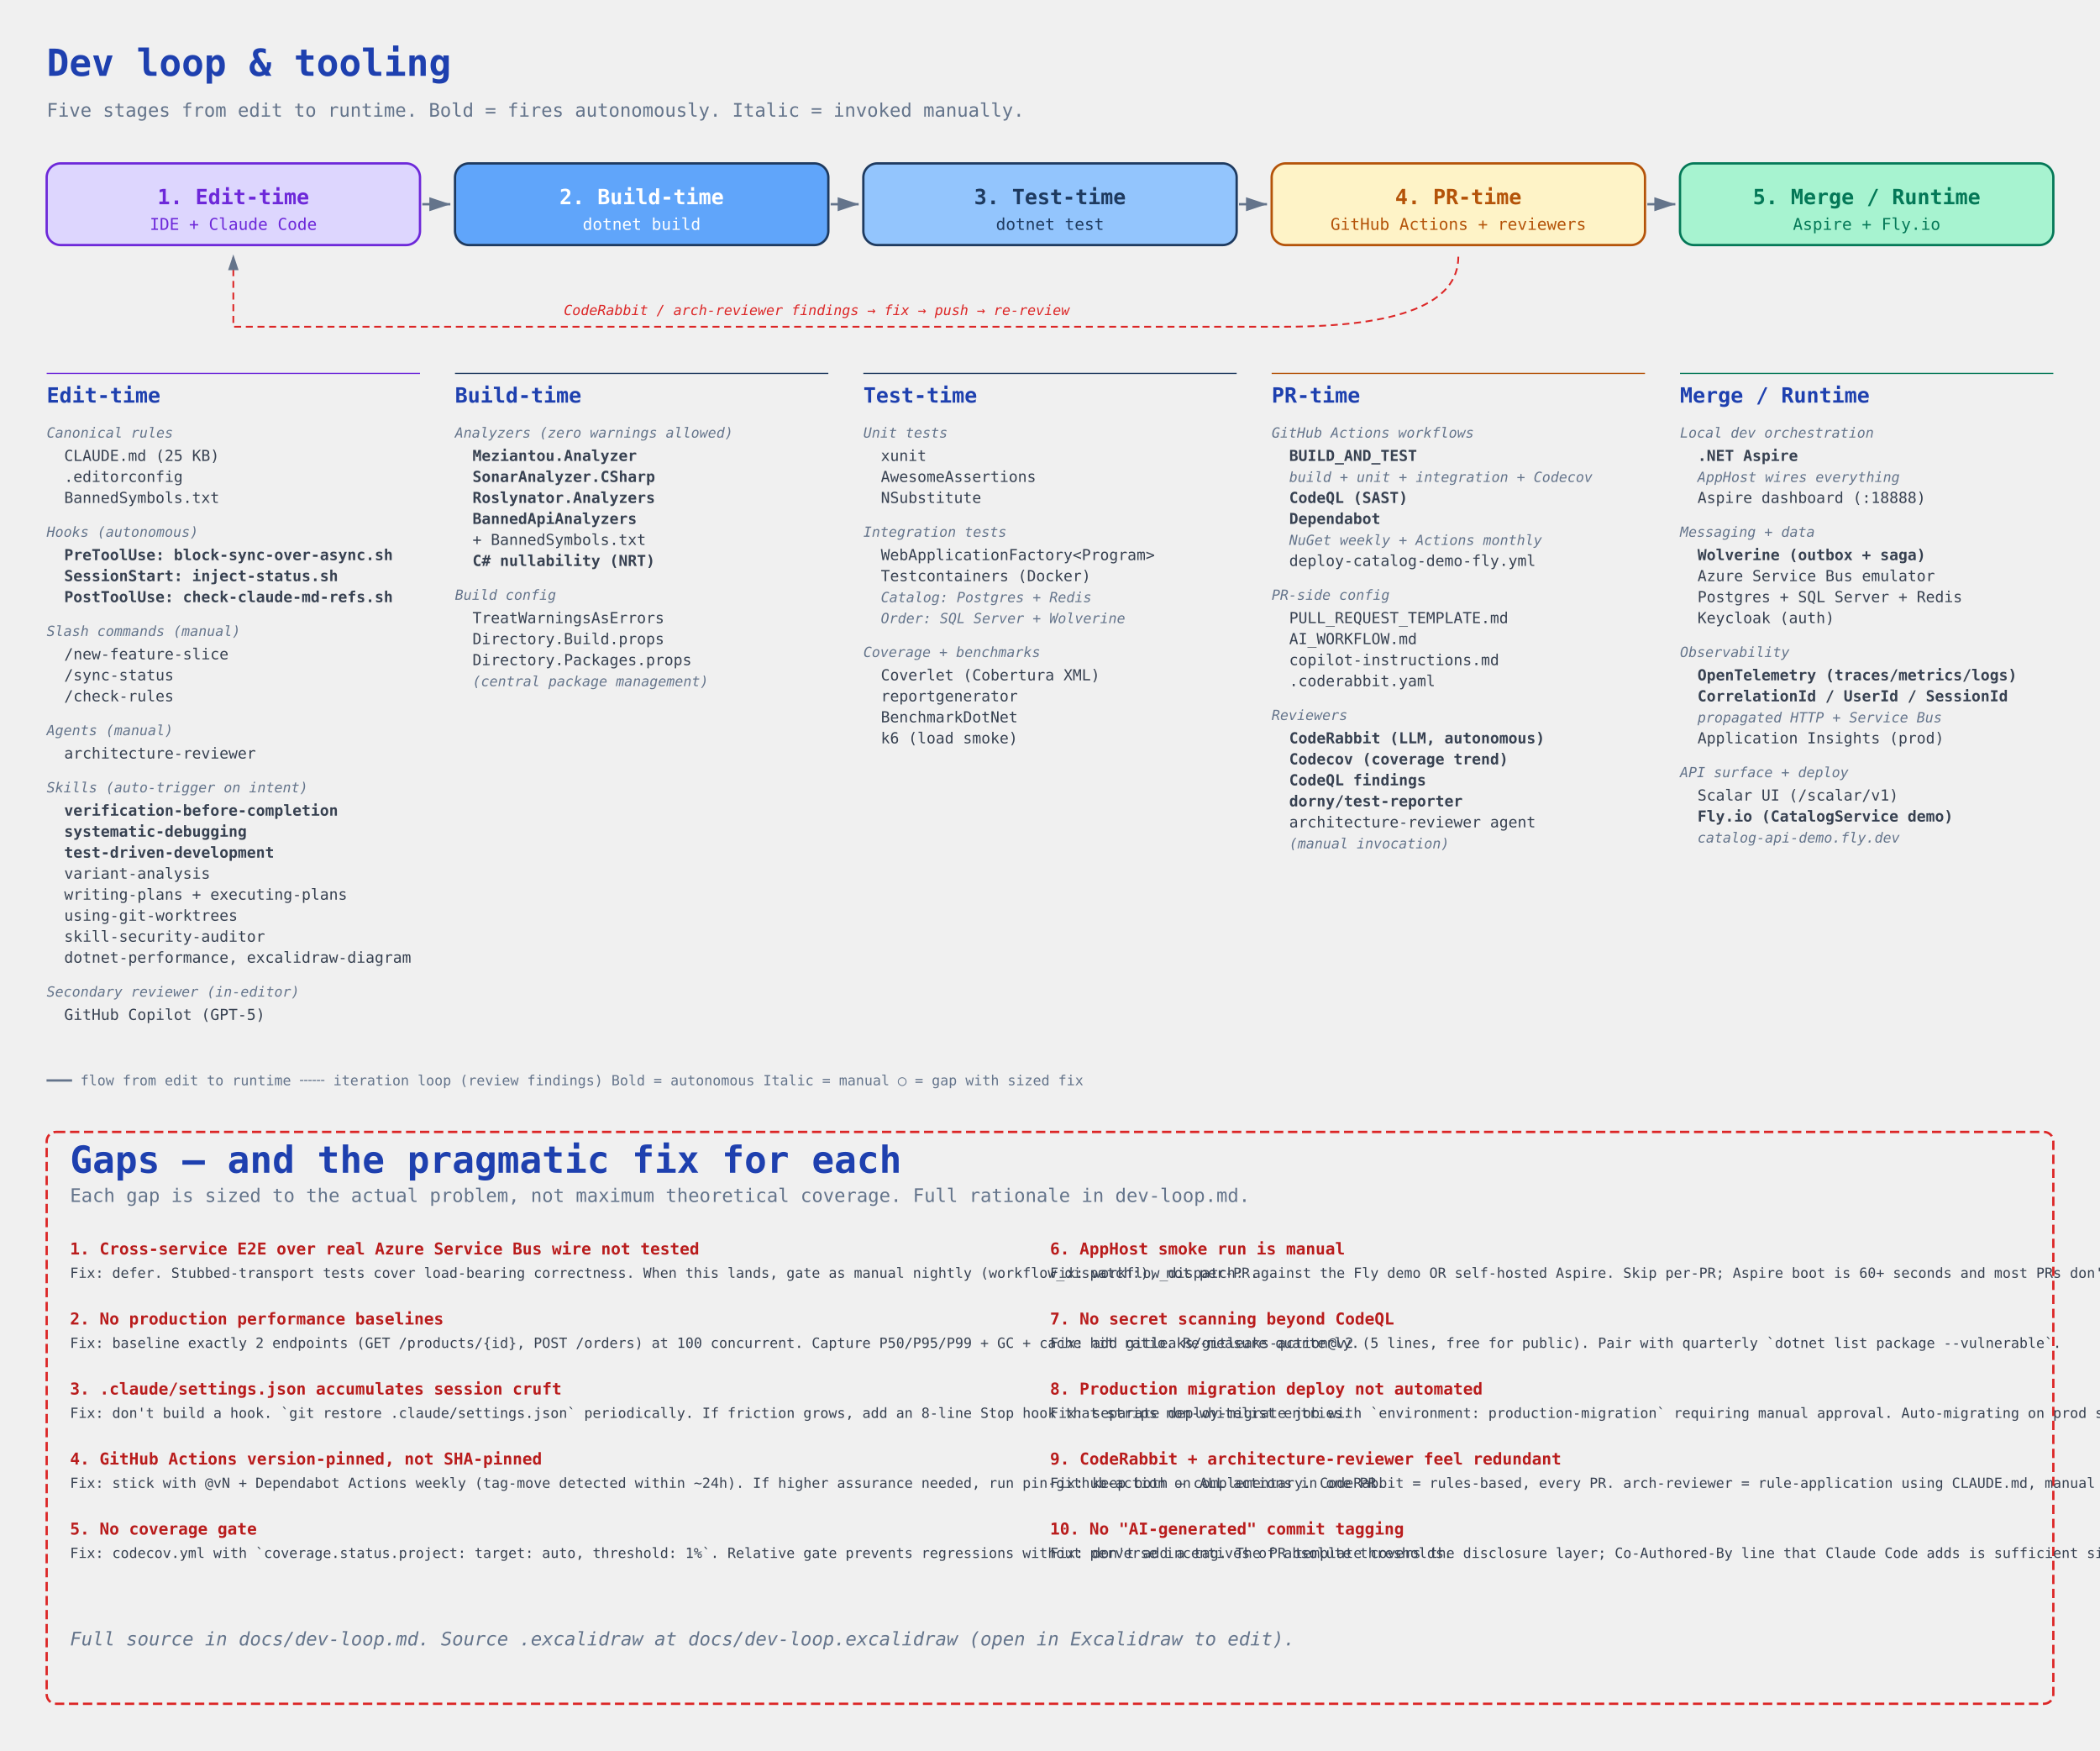
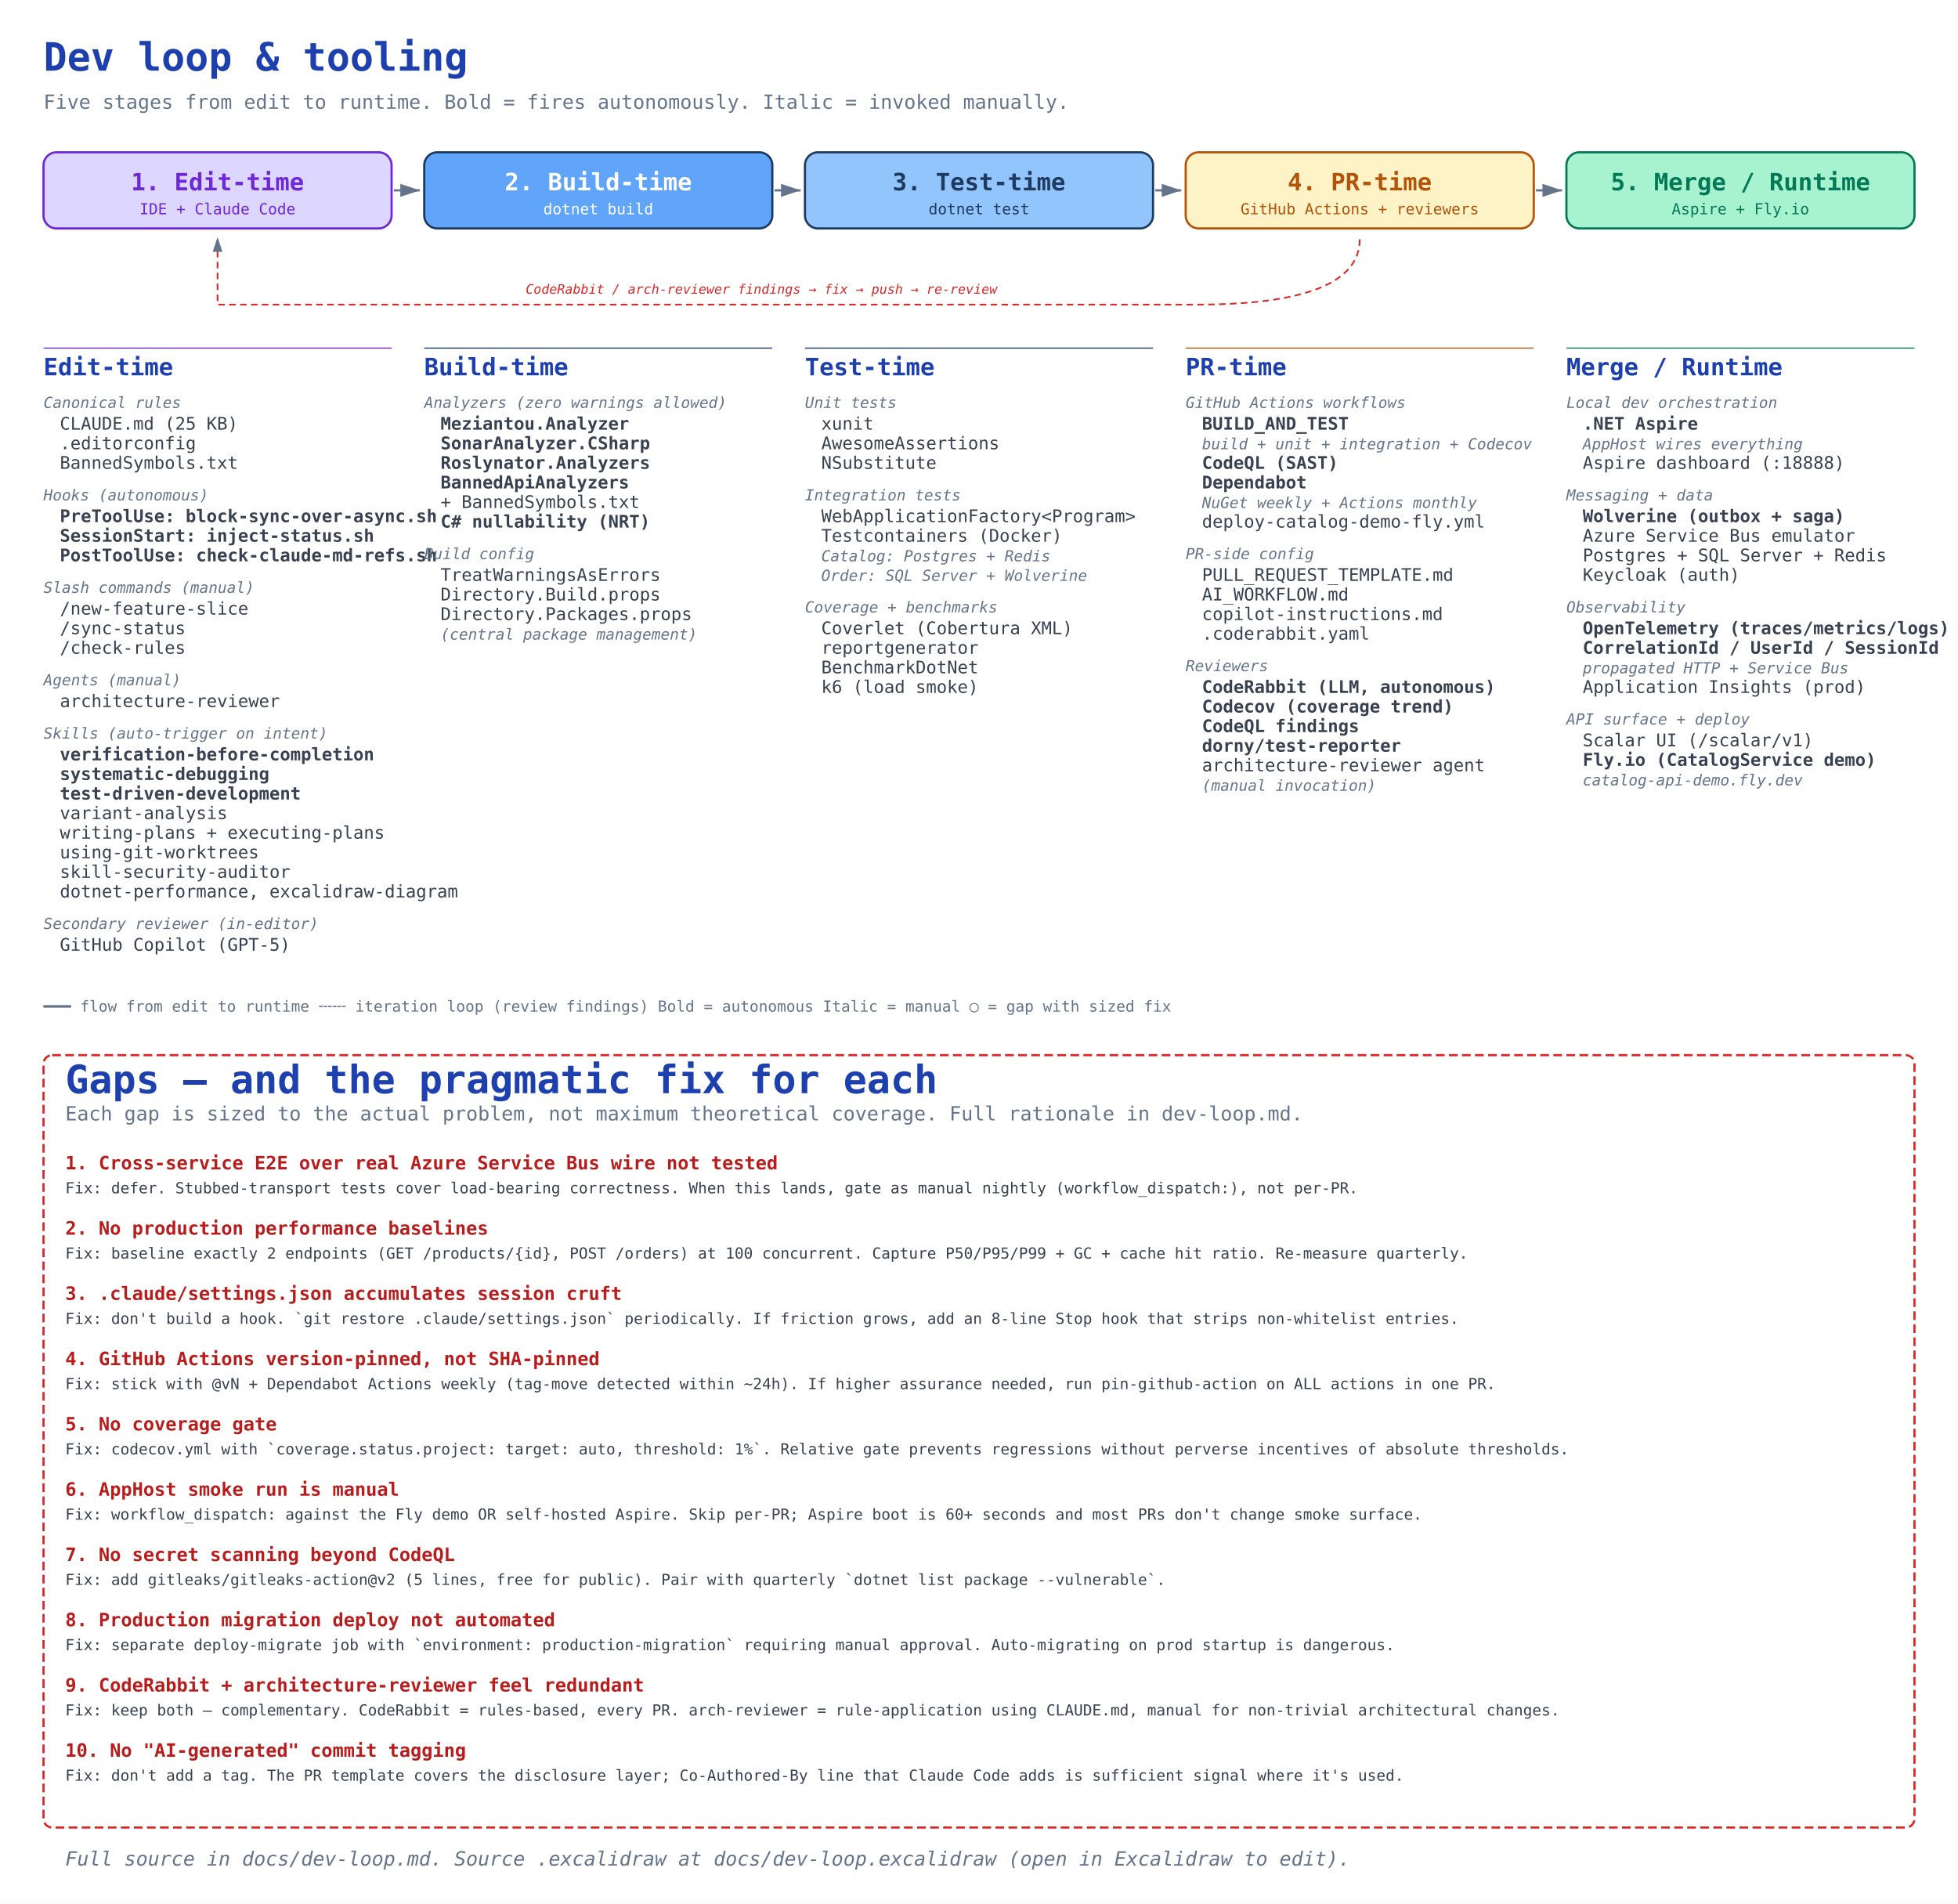
- <svg xmlns="http://www.w3.org/2000/svg" viewBox="0 0 1800 1500" font-family="'Cascadia Code', 'Consolas', monospace">
+ <svg xmlns="http://www.w3.org/2000/svg" viewBox="0 0 1800 1750" width="1800" height="1750" font-family="'Cascadia Code', 'Consolas', monospace">
+   <rect width="1800" height="1750" fill="#ffffff" />
  <style>
-     .title { font-size: 32px; fill: #1e40af; font-weight: 600; }
-     .subtitle { font-size: 16px; fill: #64748b; }
-     .stage-label { font-size: 18px; font-weight: 600; }
-     .section-title { font-size: 18px; fill: #1e40af; font-weight: 600; }
-     .tool { font-size: 13px; fill: #374151; }
-     .tool-bold { font-size: 13px; fill: #374151; font-weight: 600; }
-     .tool-muted { font-size: 12px; fill: #64748b; font-style: italic; }
-     .gap-title { font-size: 14px; fill: #b91c1c; font-weight: 600; }
-     .gap-fix { font-size: 12px; fill: #374151; }
-     .legend { font-size: 12px; fill: #64748b; }
+     .title { font-size: 36px; fill: #1e40af; font-weight: 700; }
+     .subtitle { font-size: 18px; fill: #64748b; }
+     .stage-label { font-size: 22px; font-weight: 700; }
+     .section-title { font-size: 22px; fill: #1e40af; font-weight: 700; }
+     .tool { font-size: 16px; fill: #374151; }
+     .tool-bold { font-size: 16px; fill: #374151; font-weight: 700; }
+     .tool-muted { font-size: 14px; fill: #64748b; font-style: italic; }
+     .gap-title { font-size: 17px; fill: #b91c1c; font-weight: 700; }
+     .gap-fix { font-size: 14px; fill: #374151; }
+     .legend { font-size: 14px; fill: #64748b; }
    rect { stroke-width: 2; }
  </style>
  <text x="40" y="65" class="title">Dev loop &amp; tooling</text>
  <text x="40" y="100" class="subtitle">Five stages from edit to runtime. Bold = fires autonomously. Italic = invoked manually.</text>
  <rect x="40" y="140" width="320" height="70" rx="12" fill="#ddd6fe" stroke="#6d28d9" />
  <text x="200" y="175" text-anchor="middle" class="stage-label" fill="#6d28d9">1. Edit-time</text>
  <text x="200" y="197" text-anchor="middle" font-size="14" fill="#6d28d9">IDE + Claude Code</text>
  <rect x="390" y="140" width="320" height="70" rx="12" fill="#60a5fa" stroke="#1e3a5f" />
  <text x="550" y="175" text-anchor="middle" class="stage-label" fill="#ffffff">2. Build-time</text>
  <text x="550" y="197" text-anchor="middle" font-size="14" fill="#ffffff">dotnet build</text>
  <rect x="740" y="140" width="320" height="70" rx="12" fill="#93c5fd" stroke="#1e3a5f" />
  <text x="900" y="175" text-anchor="middle" class="stage-label" fill="#1e3a5f">3. Test-time</text>
  <text x="900" y="197" text-anchor="middle" font-size="14" fill="#1e3a5f">dotnet test</text>
  <rect x="1090" y="140" width="320" height="70" rx="12" fill="#fef3c7" stroke="#b45309" />
  <text x="1250" y="175" text-anchor="middle" class="stage-label" fill="#b45309">4. PR-time</text>
  <text x="1250" y="197" text-anchor="middle" font-size="14" fill="#b45309">GitHub Actions + reviewers</text>
  <rect x="1440" y="140" width="320" height="70" rx="12" fill="#a7f3d0" stroke="#047857" />
  <text x="1600" y="175" text-anchor="middle" class="stage-label" fill="#047857">5. Merge / Runtime</text>
  <text x="1600" y="197" text-anchor="middle" font-size="14" fill="#047857">Aspire + Fly.io</text>
  <defs>
    <marker id="arrowhead" markerWidth="10" markerHeight="10" refX="9" refY="3" orient="auto">
      <polygon points="0 0, 9 3, 0 6" fill="#64748b" />
    </marker>
  </defs>
  <line x1="362" y1="175" x2="386" y2="175" stroke="#64748b" stroke-width="2" marker-end="url(#arrowhead)" />
  <line x1="712" y1="175" x2="736" y2="175" stroke="#64748b" stroke-width="2" marker-end="url(#arrowhead)" />
  <line x1="1062" y1="175" x2="1086" y2="175" stroke="#64748b" stroke-width="2" marker-end="url(#arrowhead)" />
  <line x1="1412" y1="175" x2="1436" y2="175" stroke="#64748b" stroke-width="2" marker-end="url(#arrowhead)" />
  <path d="M 1250 220 Q 1250 280, 1100 280 Q 700 280, 200 280 Q 200 250, 200 218" stroke="#dc2626" stroke-width="1.5" stroke-dasharray="6,4" fill="none" marker-end="url(#arrowhead)" />
  <text x="700" y="270" text-anchor="middle" font-size="12" fill="#dc2626" font-style="italic">CodeRabbit / arch-reviewer findings → fix → push → re-review</text>
  <line x1="40" y1="320" x2="360" y2="320" stroke="#6d28d9" stroke-width="1" />
  <text x="40" y="345" class="section-title" fill="#6d28d9">Edit-time</text>
  <text x="40" y="375" class="tool-muted">Canonical rules</text>
  <text x="55" y="395" class="tool">CLAUDE.md (25 KB)</text>
  <text x="55" y="413" class="tool">.editorconfig</text>
  <text x="55" y="431" class="tool">BannedSymbols.txt</text>
  <text x="40" y="460" class="tool-muted">Hooks (autonomous)</text>
  <text x="55" y="480" class="tool-bold">PreToolUse: block-sync-over-async.sh</text>
  <text x="55" y="498" class="tool-bold">SessionStart: inject-status.sh</text>
  <text x="55" y="516" class="tool-bold">PostToolUse: check-claude-md-refs.sh</text>
  <text x="40" y="545" class="tool-muted">Slash commands (manual)</text>
  <text x="55" y="565" class="tool">/new-feature-slice</text>
  <text x="55" y="583" class="tool">/sync-status</text>
  <text x="55" y="601" class="tool">/check-rules</text>
  <text x="40" y="630" class="tool-muted">Agents (manual)</text>
  <text x="55" y="650" class="tool">architecture-reviewer</text>
  <text x="40" y="679" class="tool-muted">Skills (auto-trigger on intent)</text>
  <text x="55" y="699" class="tool-bold">verification-before-completion</text>
  <text x="55" y="717" class="tool-bold">systematic-debugging</text>
  <text x="55" y="735" class="tool-bold">test-driven-development</text>
  <text x="55" y="753" class="tool">variant-analysis</text>
  <text x="55" y="771" class="tool">writing-plans + executing-plans</text>
  <text x="55" y="789" class="tool">using-git-worktrees</text>
  <text x="55" y="807" class="tool">skill-security-auditor</text>
  <text x="55" y="825" class="tool">dotnet-performance, excalidraw-diagram</text>
  <text x="40" y="854" class="tool-muted">Secondary reviewer (in-editor)</text>
  <text x="55" y="874" class="tool">GitHub Copilot (GPT-5)</text>
  <line x1="390" y1="320" x2="710" y2="320" stroke="#1e3a5f" stroke-width="1" />
  <text x="390" y="345" class="section-title" fill="#1e3a5f">Build-time</text>
  <text x="390" y="375" class="tool-muted">Analyzers (zero warnings allowed)</text>
  <text x="405" y="395" class="tool-bold">Meziantou.Analyzer</text>
  <text x="405" y="413" class="tool-bold">SonarAnalyzer.CSharp</text>
  <text x="405" y="431" class="tool-bold">Roslynator.Analyzers</text>
  <text x="405" y="449" class="tool-bold">BannedApiAnalyzers</text>
  <text x="405" y="467" class="tool">+ BannedSymbols.txt</text>
  <text x="405" y="485" class="tool-bold">C# nullability (NRT)</text>
  <text x="390" y="514" class="tool-muted">Build config</text>
  <text x="405" y="534" class="tool">TreatWarningsAsErrors</text>
  <text x="405" y="552" class="tool">Directory.Build.props</text>
  <text x="405" y="570" class="tool">Directory.Packages.props</text>
  <text x="405" y="588" class="tool-muted">  (central package management)</text>
  <line x1="740" y1="320" x2="1060" y2="320" stroke="#1e3a5f" stroke-width="1" />
  <text x="740" y="345" class="section-title" fill="#1e3a5f">Test-time</text>
  <text x="740" y="375" class="tool-muted">Unit tests</text>
  <text x="755" y="395" class="tool">xunit</text>
  <text x="755" y="413" class="tool">AwesomeAssertions</text>
  <text x="755" y="431" class="tool">NSubstitute</text>
  <text x="740" y="460" class="tool-muted">Integration tests</text>
  <text x="755" y="480" class="tool">WebApplicationFactory&lt;Program&gt;</text>
  <text x="755" y="498" class="tool">Testcontainers (Docker)</text>
  <text x="755" y="516" class="tool-muted">  Catalog: Postgres + Redis</text>
  <text x="755" y="534" class="tool-muted">  Order: SQL Server + Wolverine</text>
  <text x="740" y="563" class="tool-muted">Coverage + benchmarks</text>
  <text x="755" y="583" class="tool">Coverlet (Cobertura XML)</text>
  <text x="755" y="601" class="tool">reportgenerator</text>
  <text x="755" y="619" class="tool">BenchmarkDotNet</text>
  <text x="755" y="637" class="tool">k6 (load smoke)</text>
  <line x1="1090" y1="320" x2="1410" y2="320" stroke="#b45309" stroke-width="1" />
  <text x="1090" y="345" class="section-title" fill="#b45309">PR-time</text>
  <text x="1090" y="375" class="tool-muted">GitHub Actions workflows</text>
  <text x="1105" y="395" class="tool-bold">BUILD_AND_TEST</text>
  <text x="1105" y="413" class="tool-muted">  build + unit + integration + Codecov</text>
  <text x="1105" y="431" class="tool-bold">CodeQL (SAST)</text>
  <text x="1105" y="449" class="tool-bold">Dependabot</text>
  <text x="1105" y="467" class="tool-muted">  NuGet weekly + Actions monthly</text>
  <text x="1105" y="485" class="tool">deploy-catalog-demo-fly.yml</text>
  <text x="1090" y="514" class="tool-muted">PR-side config</text>
  <text x="1105" y="534" class="tool">PULL_REQUEST_TEMPLATE.md</text>
  <text x="1105" y="552" class="tool">AI_WORKFLOW.md</text>
  <text x="1105" y="570" class="tool">copilot-instructions.md</text>
  <text x="1105" y="588" class="tool">.coderabbit.yaml</text>
  <text x="1090" y="617" class="tool-muted">Reviewers</text>
  <text x="1105" y="637" class="tool-bold">CodeRabbit (LLM, autonomous)</text>
  <text x="1105" y="655" class="tool-bold">Codecov (coverage trend)</text>
  <text x="1105" y="673" class="tool-bold">CodeQL findings</text>
  <text x="1105" y="691" class="tool-bold">dorny/test-reporter</text>
  <text x="1105" y="709" class="tool">architecture-reviewer agent</text>
  <text x="1105" y="727" class="tool-muted">  (manual invocation)</text>
  <line x1="1440" y1="320" x2="1760" y2="320" stroke="#047857" stroke-width="1" />
  <text x="1440" y="345" class="section-title" fill="#047857">Merge / Runtime</text>
  <text x="1440" y="375" class="tool-muted">Local dev orchestration</text>
  <text x="1455" y="395" class="tool-bold">.NET Aspire</text>
  <text x="1455" y="413" class="tool-muted">  AppHost wires everything</text>
  <text x="1455" y="431" class="tool">Aspire dashboard (:18888)</text>
  <text x="1440" y="460" class="tool-muted">Messaging + data</text>
  <text x="1455" y="480" class="tool-bold">Wolverine (outbox + saga)</text>
  <text x="1455" y="498" class="tool">Azure Service Bus emulator</text>
  <text x="1455" y="516" class="tool">Postgres + SQL Server + Redis</text>
  <text x="1455" y="534" class="tool">Keycloak (auth)</text>
  <text x="1440" y="563" class="tool-muted">Observability</text>
  <text x="1455" y="583" class="tool-bold">OpenTelemetry (traces/metrics/logs)</text>
  <text x="1455" y="601" class="tool-bold">CorrelationId / UserId / SessionId</text>
  <text x="1455" y="619" class="tool-muted">  propagated HTTP + Service Bus</text>
  <text x="1455" y="637" class="tool">Application Insights (prod)</text>
  <text x="1440" y="666" class="tool-muted">API surface + deploy</text>
  <text x="1455" y="686" class="tool">Scalar UI (/scalar/v1)</text>
  <text x="1455" y="704" class="tool-bold">Fly.io (CatalogService demo)</text>
  <text x="1455" y="722" class="tool-muted">  catalog-api-demo.fly.dev</text>
  <text x="40" y="930" class="legend">━━━  flow from edit to runtime    ╌╌╌  iteration loop (review findings)    Bold = autonomous    Italic = manual    ◯ = gap with sized fix</text>
-   <rect x="40" y="970" width="1720" height="490" rx="8" fill="none" stroke="#dc2626" stroke-width="1.5" stroke-dasharray="8,4" />
+   <rect x="40" y="970" width="1720" height="710" rx="8" fill="none" stroke="#dc2626" stroke-width="1.5" stroke-dasharray="8,4" />
  <text x="60" y="1005" class="title" fill="#b91c1c" font-size="22">Gaps — and the pragmatic fix for each</text>
  <text x="60" y="1030" class="subtitle">Each gap is sized to the actual problem, not maximum theoretical coverage. Full rationale in dev-loop.md.</text>
  <text x="60" y="1075" class="gap-title">1. Cross-service E2E over real Azure Service Bus wire not tested</text>
-   <text x="60" y="1095" class="gap-fix">Fix: defer. Stubbed-transport tests cover load-bearing correctness. When this lands, gate as manual nightly (workflow_dispatch:), not per-PR.</text>
-   <text x="900" y="1075" class="gap-title">6. AppHost smoke run is manual</text>
-   <text x="900" y="1095" class="gap-fix">Fix: workflow_dispatch: against the Fly demo OR self-hosted Aspire. Skip per-PR; Aspire boot is 60+ seconds and most PRs don't change smoke surface.</text>
+   <text x="60" y="1097" class="gap-fix">Fix: defer. Stubbed-transport tests cover load-bearing correctness. When this lands, gate as manual nightly (workflow_dispatch:), not per-PR.</text>
  <text x="60" y="1135" class="gap-title">2. No production performance baselines</text>
-   <text x="60" y="1155" class="gap-fix">Fix: baseline exactly 2 endpoints (GET /products/{id}, POST /orders) at 100 concurrent. Capture P50/P95/P99 + GC + cache hit ratio. Re-measure quarterly.</text>
-   <text x="900" y="1135" class="gap-title">7. No secret scanning beyond CodeQL</text>
-   <text x="900" y="1155" class="gap-fix">Fix: add gitleaks/gitleaks-action@v2 (5 lines, free for public). Pair with quarterly `dotnet list package --vulnerable`.</text>
+   <text x="60" y="1157" class="gap-fix">Fix: baseline exactly 2 endpoints (GET /products/{id}, POST /orders) at 100 concurrent. Capture P50/P95/P99 + GC + cache hit ratio. Re-measure quarterly.</text>
  <text x="60" y="1195" class="gap-title">3. .claude/settings.json accumulates session cruft</text>
-   <text x="60" y="1215" class="gap-fix">Fix: don't build a hook. `git restore .claude/settings.json` periodically. If friction grows, add an 8-line Stop hook that strips non-whitelist entries.</text>
-   <text x="900" y="1195" class="gap-title">8. Production migration deploy not automated</text>
-   <text x="900" y="1215" class="gap-fix">Fix: separate deploy-migrate job with `environment: production-migration` requiring manual approval. Auto-migrating on prod startup is dangerous.</text>
+   <text x="60" y="1217" class="gap-fix">Fix: don't build a hook. `git restore .claude/settings.json` periodically. If friction grows, add an 8-line Stop hook that strips non-whitelist entries.</text>
  <text x="60" y="1255" class="gap-title">4. GitHub Actions version-pinned, not SHA-pinned</text>
-   <text x="60" y="1275" class="gap-fix">Fix: stick with @vN + Dependabot Actions weekly (tag-move detected within ~24h). If higher assurance needed, run pin-github-action on ALL actions in one PR.</text>
-   <text x="900" y="1255" class="gap-title">9. CodeRabbit + architecture-reviewer feel redundant</text>
-   <text x="900" y="1275" class="gap-fix">Fix: keep both — complementary. CodeRabbit = rules-based, every PR. arch-reviewer = rule-application using CLAUDE.md, manual for non-trivial architectural changes.</text>
+   <text x="60" y="1277" class="gap-fix">Fix: stick with @vN + Dependabot Actions weekly (tag-move detected within ~24h). If higher assurance needed, run pin-github-action on ALL actions in one PR.</text>
  <text x="60" y="1315" class="gap-title">5. No coverage gate</text>
-   <text x="60" y="1335" class="gap-fix">Fix: codecov.yml with `coverage.status.project: target: auto, threshold: 1%`. Relative gate prevents regressions without perverse incentives of absolute thresholds.</text>
-   <text x="900" y="1315" class="gap-title">10. No "AI-generated" commit tagging</text>
-   <text x="900" y="1335" class="gap-fix">Fix: don't add a tag. The PR template covers the disclosure layer; Co-Authored-By line that Claude Code adds is sufficient signal where it's used.</text>
-   <text x="60" y="1410" class="subtitle" font-style="italic">Full source in docs/dev-loop.md. Source .excalidraw at docs/dev-loop.excalidraw (open in Excalidraw to edit).</text>
+   <text x="60" y="1337" class="gap-fix">Fix: codecov.yml with `coverage.status.project: target: auto, threshold: 1%`. Relative gate prevents regressions without perverse incentives of absolute thresholds.</text>
+   <text x="60" y="1375" class="gap-title">6. AppHost smoke run is manual</text>
+   <text x="60" y="1397" class="gap-fix">Fix: workflow_dispatch: against the Fly demo OR self-hosted Aspire. Skip per-PR; Aspire boot is 60+ seconds and most PRs don't change smoke surface.</text>
+   <text x="60" y="1435" class="gap-title">7. No secret scanning beyond CodeQL</text>
+   <text x="60" y="1457" class="gap-fix">Fix: add gitleaks/gitleaks-action@v2 (5 lines, free for public). Pair with quarterly `dotnet list package --vulnerable`.</text>
+   <text x="60" y="1495" class="gap-title">8. Production migration deploy not automated</text>
+   <text x="60" y="1517" class="gap-fix">Fix: separate deploy-migrate job with `environment: production-migration` requiring manual approval. Auto-migrating on prod startup is dangerous.</text>
+   <text x="60" y="1555" class="gap-title">9. CodeRabbit + architecture-reviewer feel redundant</text>
+   <text x="60" y="1577" class="gap-fix">Fix: keep both — complementary. CodeRabbit = rules-based, every PR. arch-reviewer = rule-application using CLAUDE.md, manual for non-trivial architectural changes.</text>
+   <text x="60" y="1615" class="gap-title">10. No "AI-generated" commit tagging</text>
+   <text x="60" y="1637" class="gap-fix">Fix: don't add a tag. The PR template covers the disclosure layer; Co-Authored-By line that Claude Code adds is sufficient signal where it's used.</text>
+   <text x="60" y="1715" class="subtitle" font-style="italic">Full source in docs/dev-loop.md. Source .excalidraw at docs/dev-loop.excalidraw (open in Excalidraw to edit).</text>
</svg>
